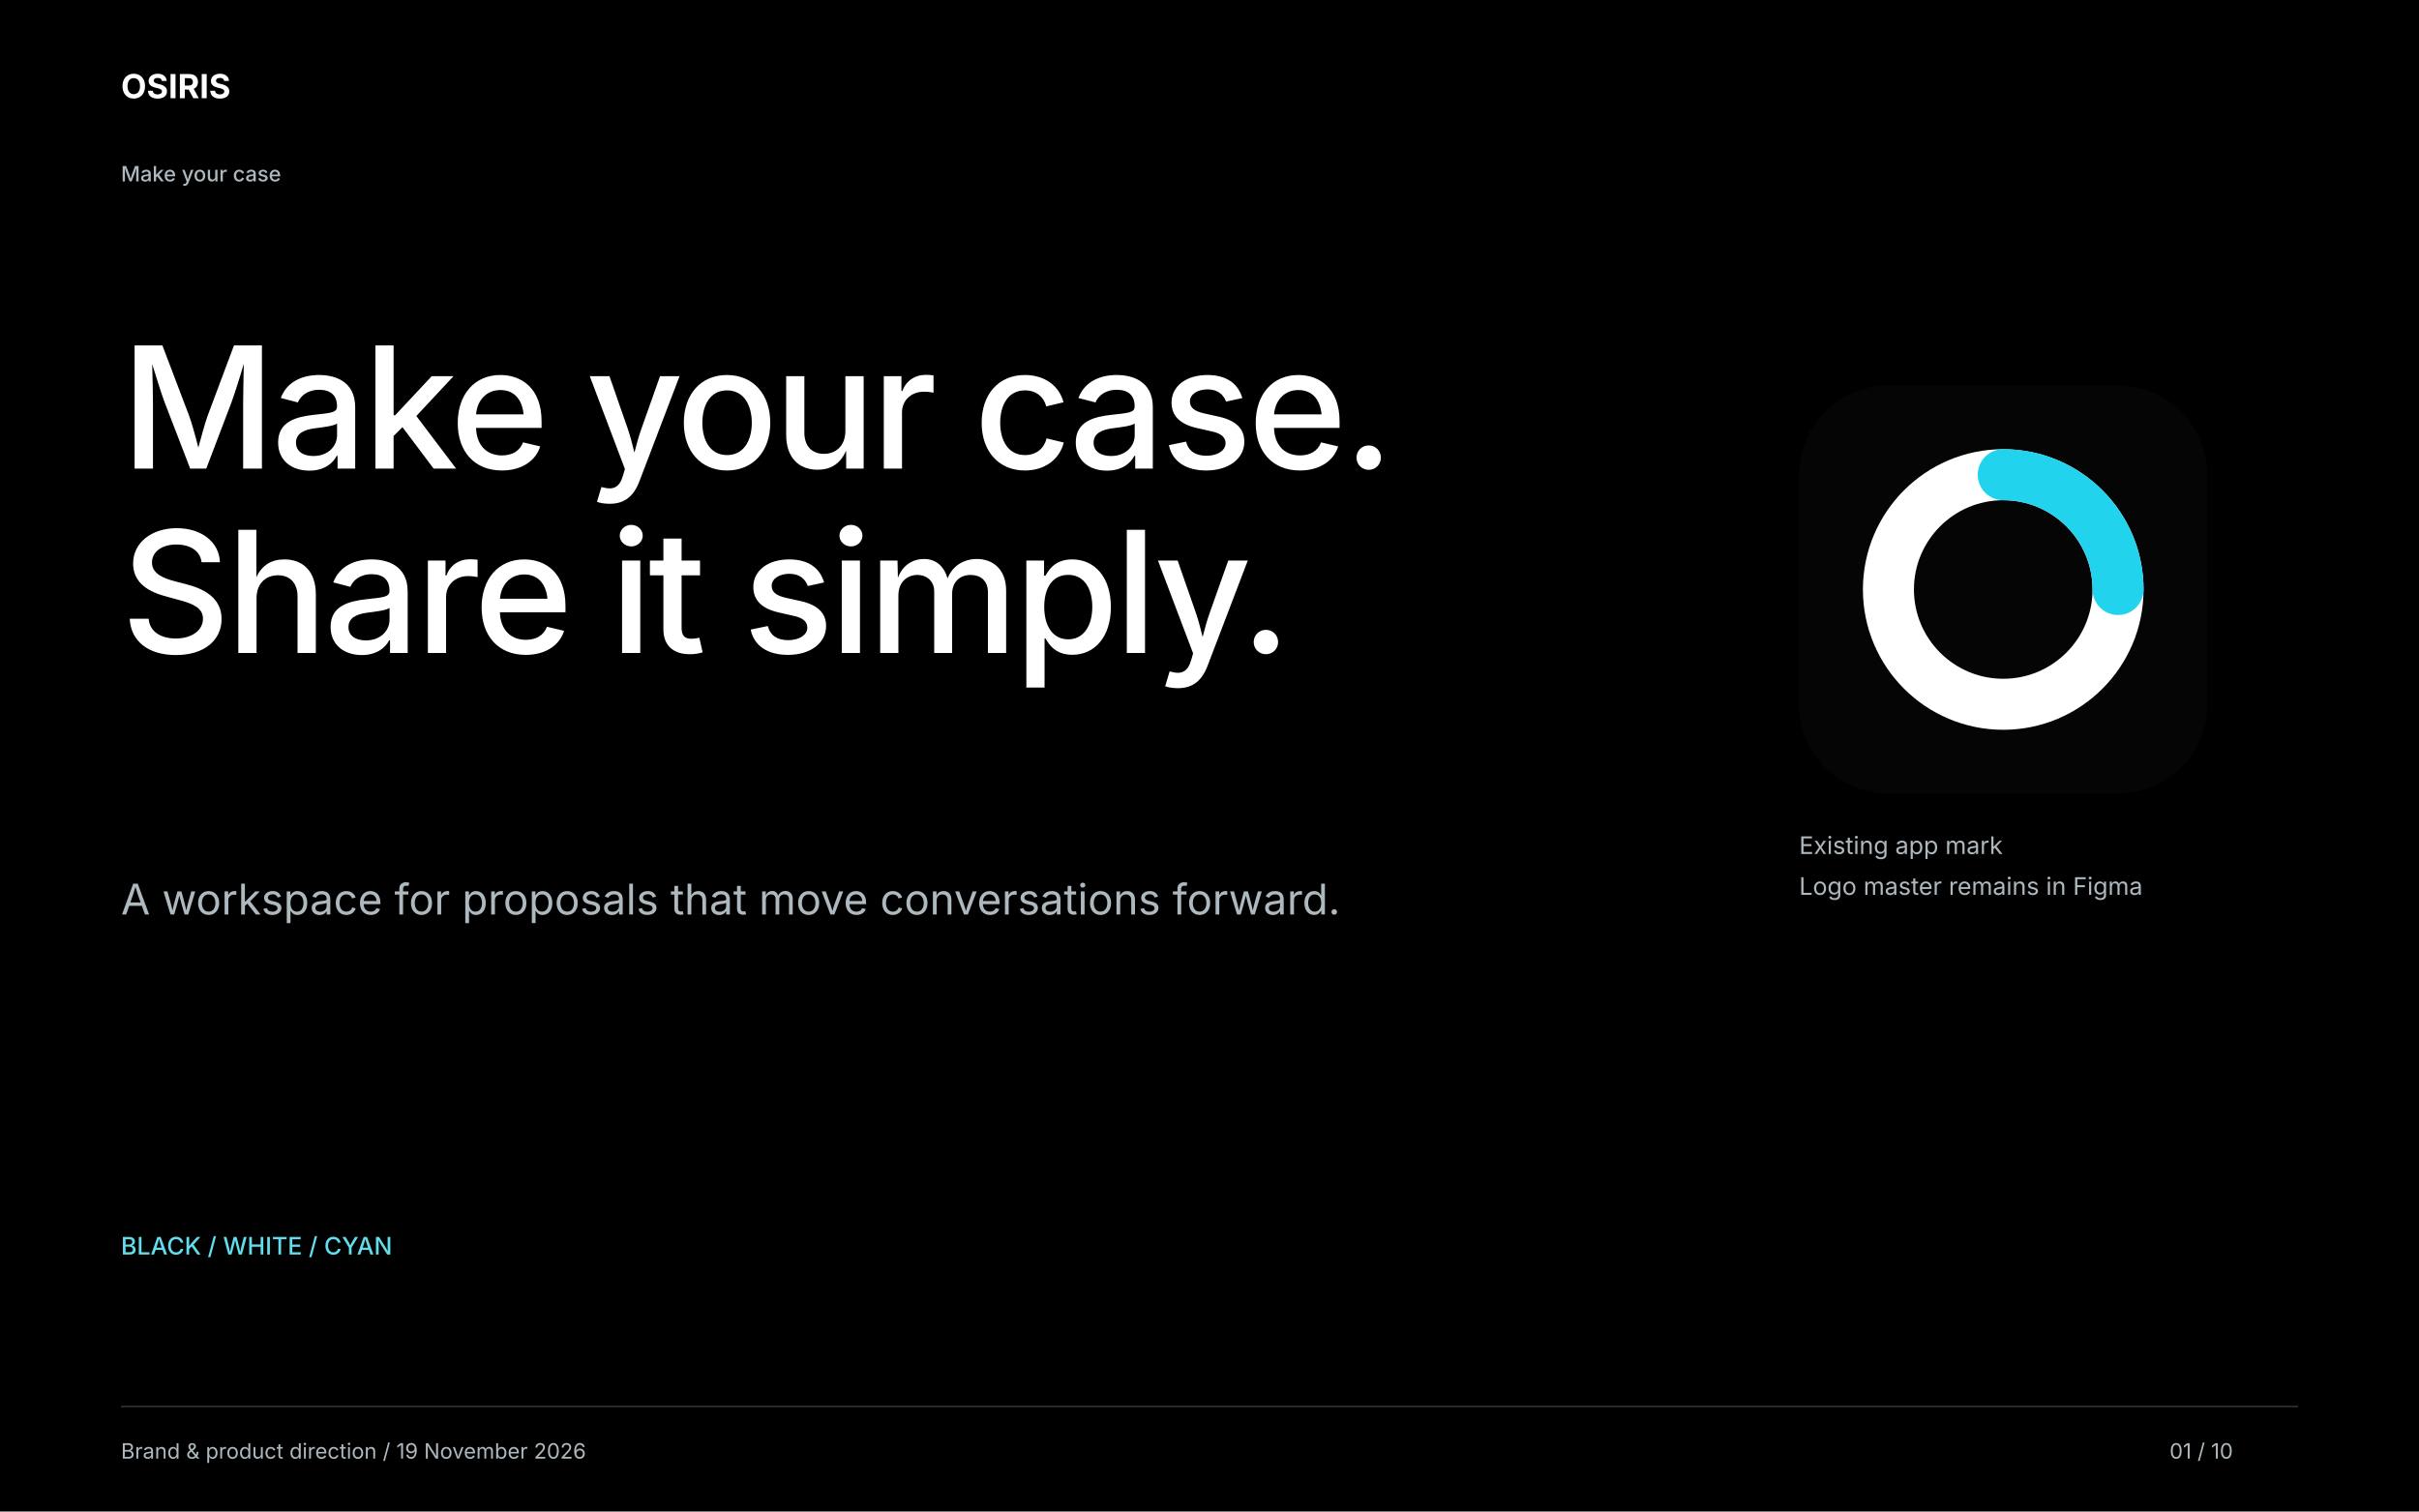
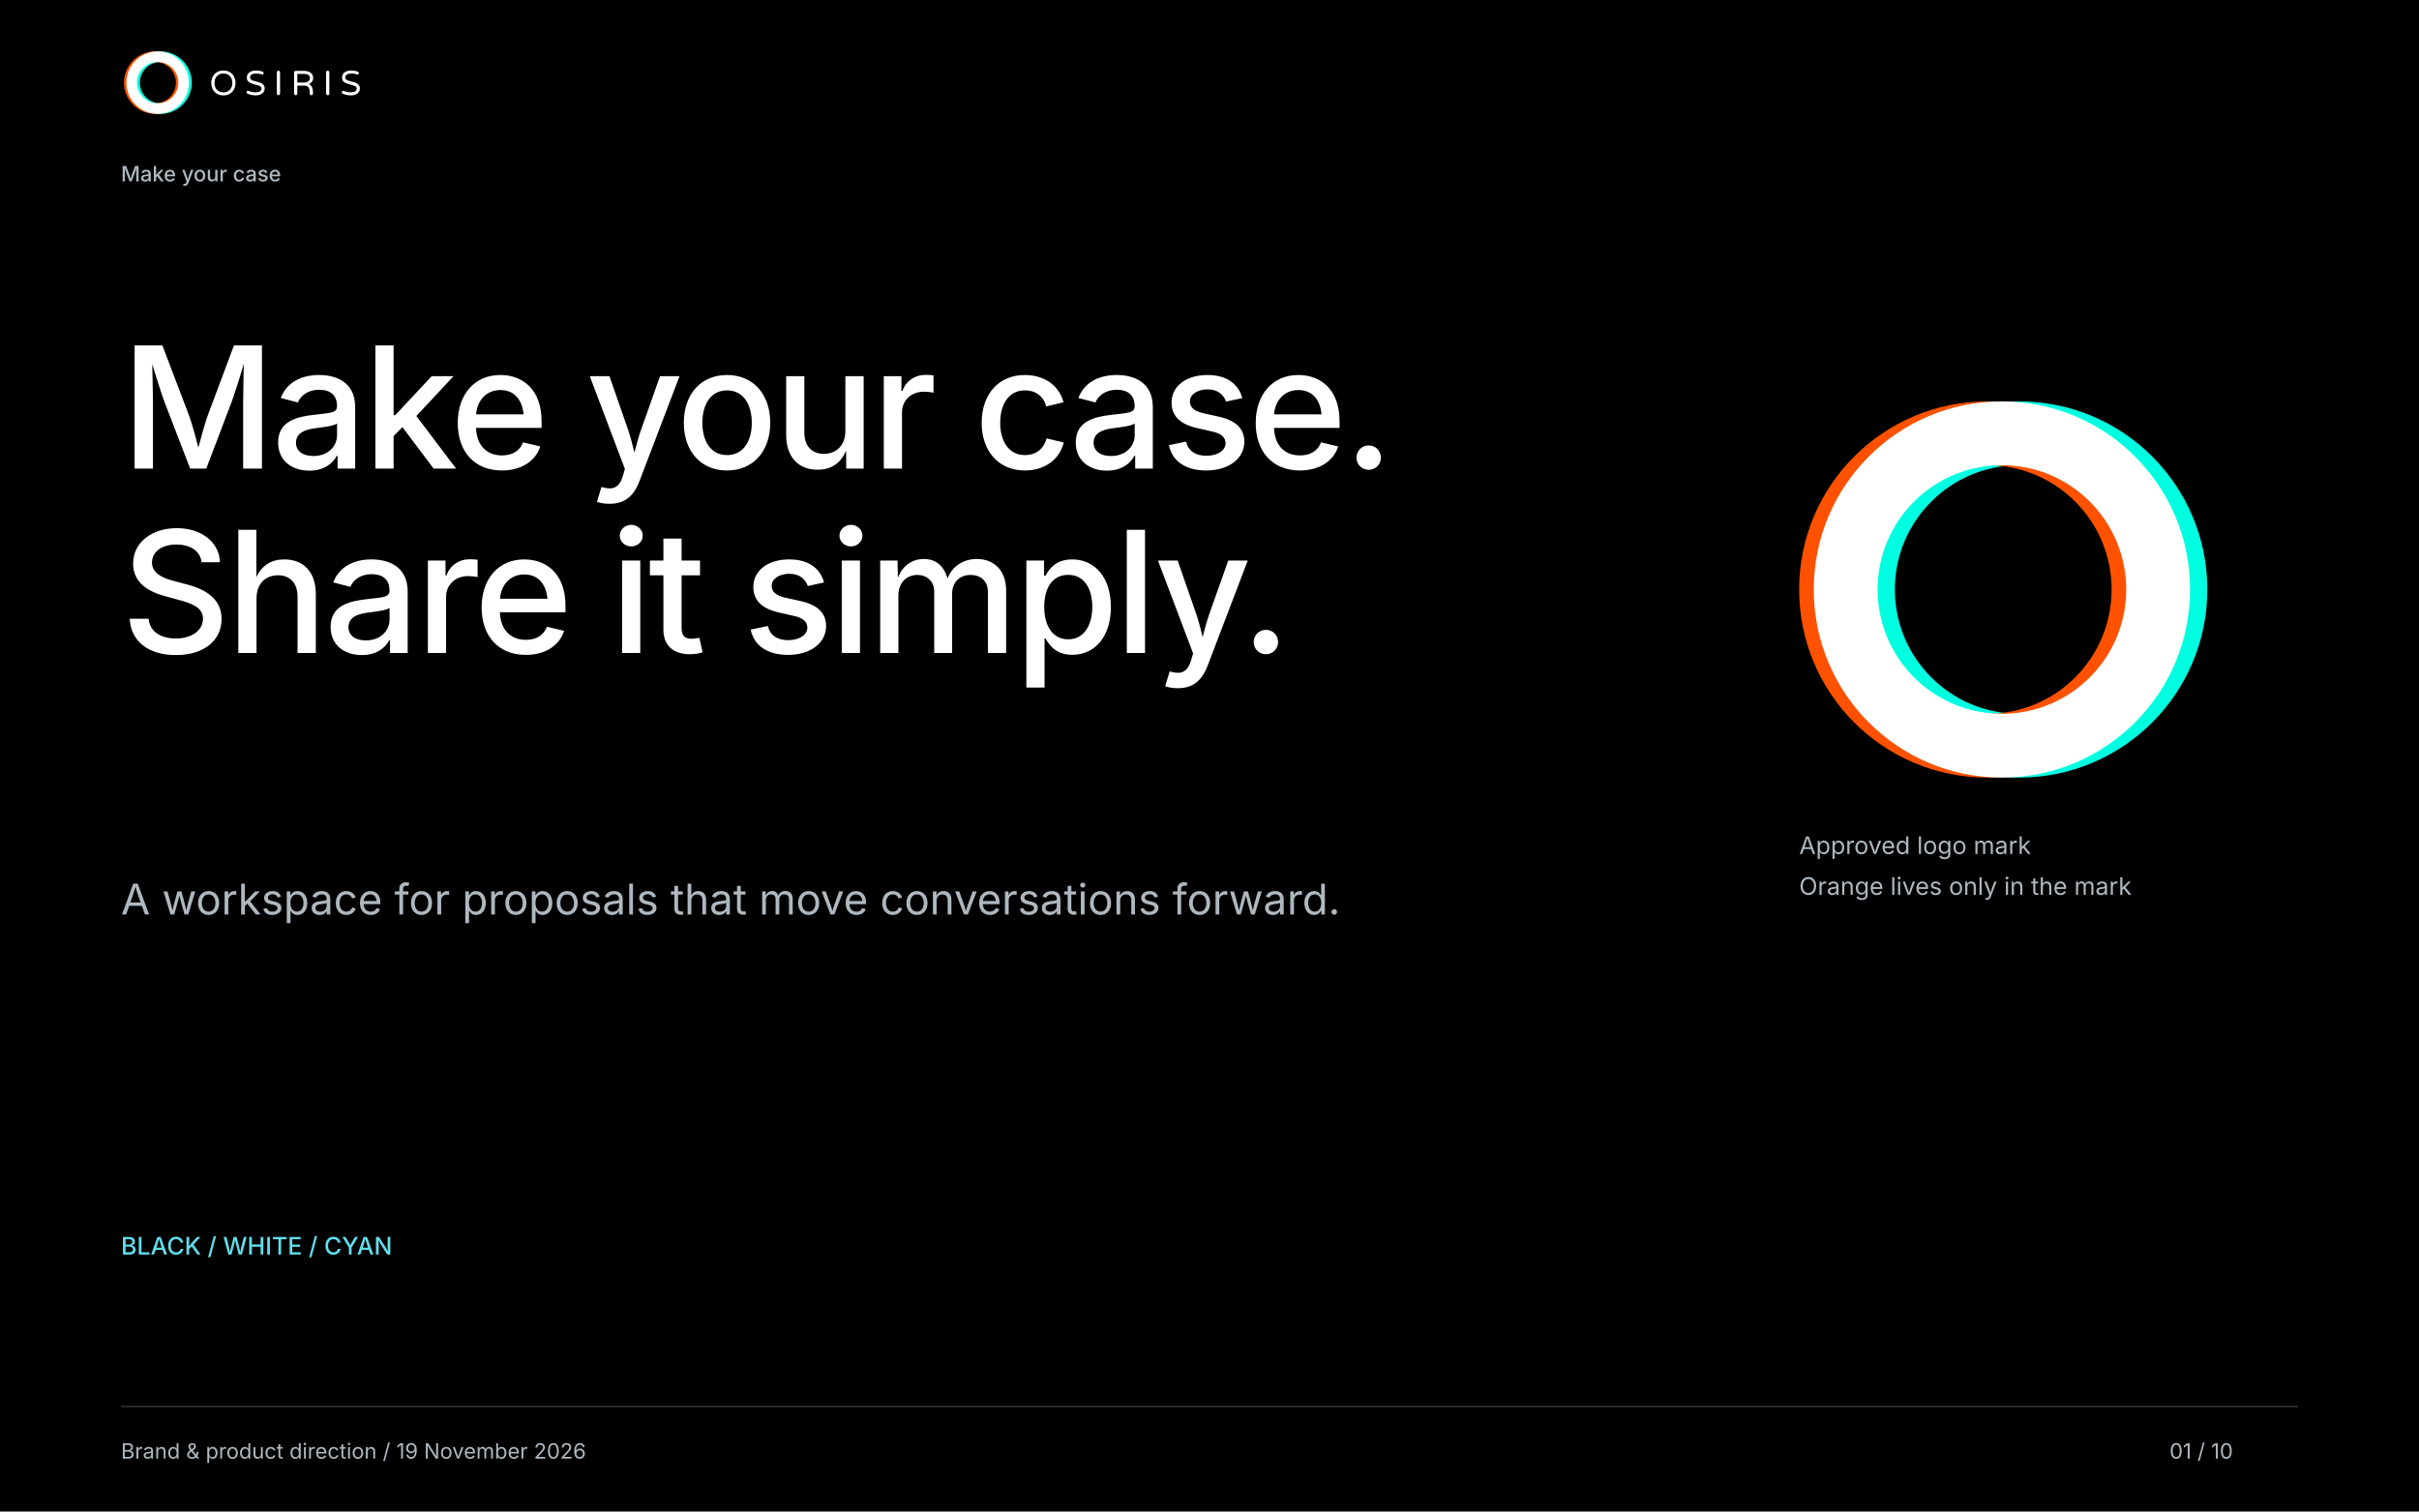
<svg xmlns="http://www.w3.org/2000/svg" width="1600" height="1000" viewBox="0 0 1600 1000">
  <rect x="0" y="0" width="1600" height="1000" rx="0" fill="#000000" stroke="none" />
-   <text x="80" y="65" fill="#FFFFFF" font-family="Inter,Arial,sans-serif" font-size="22" font-weight="650" letter-spacing="0">OSIRIS</text>
+   <rect x="72" y="25" width="180" height="58" rx="4" fill="#000000" stroke="none" />
+   <svg x="82" y="34" width="160" height="41.352" viewBox="0 0 1095 283">
+     <path d="M165.5 0C243.648 0 307 63.352 307 141.5C307 219.648 243.648 283 165.5 283C87.352 283 24 219.648 24 141.5C24 63.352 87.352 0 165.5 0ZM165.5 48C113.861 48 72 89.861 72 141.5C72 193.139 113.861 235 165.5 235C217.139 235 259 193.139 259 141.5C259 89.861 217.139 48 165.5 48Z" fill="#00FFE1" />
+     <path d="M141.5 0C219.648 0 283 63.352 283 141.5C283 219.648 219.648 283 141.5 283C63.352 283 0 219.648 0 141.5C0 63.352 63.352 0 141.5 0ZM141.5 48C89.861 48 48 89.861 48 141.5C48 193.139 89.861 235 141.5 235C193.139 235 235 193.139 235 141.5C235 89.861 193.139 48 141.5 48Z" fill="#FF5100" />
+     <path d="M450.016 199.12C439.35 199.12 429.75 196.72 421.216 191.92C413.003 187.12 406.656 180.507 402.176 172.08C397.696 163.547 395.35 153.787 395.136 142.8C395.243 137.467 395.83 132.347 396.896 127.44C398.07 122.533 399.83 118 402.176 113.84C406.55 105.307 412.896 98.64 421.216 93.84C429.536 89.04 439.136 86.64 450.016 86.64C461.11 86.64 470.763 89.04 478.976 93.84C487.19 98.533 493.536 105.147 498.016 113.68C502.496 122.213 504.843 131.92 505.056 142.8C504.843 153.787 502.496 163.44 498.016 171.76C493.536 180.293 487.136 187.013 478.816 191.92C470.603 196.72 461.003 199.12 450.016 199.12ZM450.016 185.52C458.443 185.52 465.643 183.653 471.616 179.92C477.59 176.187 482.23 171.173 485.536 164.88C488.843 158.48 490.496 151.12 490.496 142.8C490.496 134.587 488.896 127.28 485.696 120.88C482.39 114.267 477.643 109.2 471.456 105.68C465.376 102.053 458.23 100.24 450.016 100.24C441.483 100.24 434.336 102.107 428.576 105.84C422.603 109.467 417.963 114.48 414.656 120.88C411.35 127.28 409.696 134.587 409.696 142.8C409.696 151.12 411.296 158.427 414.496 164.72C417.803 171.333 422.496 176.453 428.576 180.08C434.763 183.707 441.91 185.52 450.016 185.52ZM596.731 199.12C583.505 199.12 571.078 196.613 559.451 191.6C558.278 191.067 557.211 190.213 556.251 189.04C555.398 187.76 554.971 186.427 554.971 185.04C554.971 183.12 555.558 181.52 556.731 180.24C558.011 178.96 559.611 178.32 561.531 178.32C562.705 178.32 563.665 178.533 564.411 178.96C569.211 180.987 574.171 182.587 579.291 183.76C584.411 184.827 589.745 185.36 595.291 185.36C613.425 185.36 622.491 179.387 622.491 167.44C622.491 164.24 621.318 161.733 618.971 159.92C616.731 157.787 613.851 156.133 610.331 154.96C606.918 153.787 602.065 152.347 595.771 150.64C591.505 149.467 587.665 148.4 584.251 147.44C580.838 146.373 577.851 145.307 575.291 144.24C562.491 139.333 556.091 130.853 556.091 118.8C556.091 115.813 556.465 112.933 557.211 110.16C557.958 107.387 559.131 104.773 560.731 102.32C564.038 97.307 568.838 93.467 575.131 90.8C581.425 88.027 588.625 86.64 596.731 86.64C602.385 86.64 607.825 87.067 613.051 87.92C618.278 88.667 623.185 89.947 627.771 91.76C630.758 92.933 632.251 95.067 632.251 98.16C632.251 99.76 631.665 101.307 630.491 102.8C629.318 104.187 627.771 104.88 625.851 104.88C625.105 104.88 624.305 104.667 623.451 104.24C619.398 102.747 615.238 101.68 610.971 101.04C606.811 100.4 602.545 100.08 598.171 100.08C590.065 100.08 583.398 101.627 578.171 104.72C573.051 107.813 570.491 112.133 570.491 117.68C570.491 121.413 571.771 124.4 574.331 126.64C576.785 128.987 579.825 130.8 583.451 132.08C587.078 133.36 592.038 134.747 598.331 136.24C606.758 138.373 613.425 140.347 618.331 142.16C623.451 144.187 627.825 147.28 631.451 151.44C635.078 155.6 636.891 161.253 636.891 168.4C636.891 174.267 635.185 179.547 631.771 184.24C628.358 189.04 623.558 192.72 617.371 195.28C611.291 197.84 604.411 199.12 596.731 199.12ZM699.221 198.32C697.195 198.32 695.488 197.627 694.101 196.24C692.715 194.747 692.021 193.04 692.021 191.12V94.64C692.021 92.72 692.715 91.013 694.101 89.52C695.488 88.027 697.195 87.28 699.221 87.28C701.141 87.28 702.848 88.027 704.341 89.52C705.835 91.013 706.581 92.72 706.581 94.64V191.12C706.581 193.147 705.835 194.853 704.341 196.24C702.848 197.627 701.141 198.32 699.221 198.32ZM777.352 198.32C775.326 198.32 773.619 197.627 772.232 196.24C770.846 194.747 770.152 193.04 770.152 191.12V95.44C770.152 93.52 770.846 91.813 772.232 90.32C773.619 88.827 775.326 88.08 777.352 88.08H813.672C827.859 88.08 838.526 91.067 845.672 97.04C852.819 102.907 856.392 110.587 856.392 120.08C856.392 126.267 854.686 131.92 851.272 137.04C847.859 142.16 842.846 145.893 836.232 148.24C841.246 149.627 845.139 152.293 847.913 156.24C850.686 160.08 852.606 164.507 853.672 169.52C854.846 174.427 855.432 179.227 855.432 183.92V191.12C855.432 193.04 854.686 194.747 853.193 196.24C851.806 197.627 850.152 198.32 848.232 198.32C846.099 198.32 844.339 197.68 842.952 196.4C841.566 195.013 840.872 193.253 840.872 191.12V186.48C840.872 181.253 840.392 176.4 839.432 171.92C838.579 167.547 836.392 163.653 832.872 160.24C829.459 156.72 824.126 154.96 816.872 154.96H784.712V191.12C784.712 193.147 783.966 194.853 782.472 196.24C780.979 197.627 779.272 198.32 777.352 198.32ZM784.712 141.2H812.712C821.886 141.2 829.033 139.44 834.152 135.92C839.272 132.293 841.832 127.333 841.832 121.04C841.832 114.747 839.592 110 835.112 106.8C830.632 103.493 822.899 101.84 811.912 101.84H786.473C785.299 101.84 784.712 102.48 784.712 103.76V141.2ZM922.203 198.32C920.176 198.32 918.469 197.627 917.083 196.24C915.696 194.747 915.003 193.04 915.003 191.12V94.64C915.003 92.72 915.696 91.013 917.083 89.52C918.469 88.027 920.176 87.28 922.203 87.28C924.122 87.28 925.829 88.027 927.323 89.52C928.816 91.013 929.562 92.72 929.562 94.64V191.12C929.562 193.147 928.816 194.853 927.323 196.24C925.829 197.627 924.122 198.32 922.203 198.32ZM1027.69 199.12C1014.47 199.12 1002.04 196.613 990.414 191.6C989.24 191.067 988.174 190.213 987.214 189.04C986.36 187.76 985.934 186.427 985.934 185.04C985.934 183.12 986.52 181.52 987.694 180.24C988.974 178.96 990.574 178.32 992.494 178.32C993.667 178.32 994.627 178.533 995.374 178.96C1000.17 180.987 1005.13 182.587 1010.25 183.76C1015.37 184.827 1020.71 185.36 1026.25 185.36C1044.39 185.36 1053.45 179.387 1053.45 167.44C1053.45 164.24 1052.28 161.733 1049.93 159.92C1047.69 157.787 1044.81 156.133 1041.29 154.96C1037.88 153.787 1033.03 152.347 1026.73 150.64C1022.47 149.467 1018.63 148.4 1015.21 147.44C1011.8 146.373 1008.81 145.307 1006.25 144.24C993.454 139.333 987.054 130.853 987.054 118.8C987.054 115.813 987.427 112.933 988.174 110.16C988.92 107.387 990.094 104.773 991.694 102.32C995 97.307 999.8 93.467 1006.09 90.8C1012.39 88.027 1019.59 86.64 1027.69 86.64C1033.35 86.64 1038.79 87.067 1044.01 87.92C1049.24 88.667 1054.15 89.947 1058.73 91.76C1061.72 92.933 1063.21 95.067 1063.21 98.16C1063.21 99.76 1062.63 101.307 1061.45 102.8C1060.28 104.187 1058.73 104.88 1056.81 104.88C1056.07 104.88 1055.27 104.667 1054.41 104.24C1050.36 102.747 1046.2 101.68 1041.93 101.04C1037.77 100.4 1033.51 100.08 1029.13 100.08C1021.03 100.08 1014.36 101.627 1009.13 104.72C1004.01 107.813 1001.45 112.133 1001.45 117.68C1001.45 121.413 1002.73 124.4 1005.29 126.64C1007.75 128.987 1010.79 130.8 1014.41 132.08C1018.04 133.36 1023 134.747 1029.29 136.24C1037.72 138.373 1044.39 140.347 1049.29 142.16C1054.41 144.187 1058.79 147.28 1062.41 151.44C1066.04 155.6 1067.85 161.253 1067.85 168.4C1067.85 174.267 1066.15 179.547 1062.73 184.24C1059.32 189.04 1054.52 192.72 1048.33 195.28C1042.25 197.84 1035.37 199.12 1027.69 199.12Z" fill="white" />
+     <path d="M152.5 0C230.648 0 294 63.352 294 141.5C294 219.648 230.648 283 152.5 283C74.352 283 11 219.648 11 141.5C11 63.352 74.352 0 152.5 0ZM152.5 48C100.861 48 59 89.861 59 141.5C59 193.139 100.861 235 152.5 235C204.139 235 246 193.139 246 141.5C246 89.861 204.139 48 152.5 48Z" fill="white" />
+   </svg>
  <text x="80" y="120" fill="#AEB8BF" font-family="Inter,Arial,sans-serif" font-size="14" font-weight="500" letter-spacing="0">Make your case</text>
  <rect x="80" y="930" width="1440" height="1" rx="0" fill="#30363B" stroke="none" />
  <text x="80" y="965" fill="#AEB8BF" font-family="Inter,Arial,sans-serif" font-size="14" font-weight="400" letter-spacing="0">Brand &amp; product direction / 19 November 2026</text>
  <text x="1435" y="965" fill="#AEB8BF" font-family="Inter,Arial,sans-serif" font-size="14" font-weight="400" letter-spacing="0">01 / 10</text>
  <text x="80" y="310" fill="#FFFFFF" font-family="Inter,Arial,sans-serif" font-size="112" font-weight="550" letter-spacing="-2.8">Make your case.</text>
  <text x="80" y="432" fill="#FFFFFF" font-family="Inter,Arial,sans-serif" font-size="112" font-weight="550" letter-spacing="-2.8">Share it simply.</text>
  <text x="80" y="605" fill="#AEB8BF" font-family="Inter,Arial,sans-serif" font-size="28" font-weight="400" letter-spacing="0">A workspace for proposals that move conversations forward.</text>
  <text x="80" y="830" fill="#62DDEB" font-family="Inter,Arial,sans-serif" font-size="16" font-weight="550" letter-spacing="0">BLACK / WHITE / CYAN</text>
-   <g transform="translate(1190,255) scale(4.21875)">
-     <rect width="64" height="64" rx="14" fill="#050505" />
-     <circle cx="32" cy="32" r="18" fill="none" stroke="white" stroke-width="8" />
-     <path d="M32 14a18 18 0 0 1 18 18" fill="none" stroke="#22d3ee" stroke-width="8" stroke-linecap="round" />
-   </g>
-   <text x="1190" y="565" fill="#AEB8BF" font-family="Inter,Arial,sans-serif" font-size="16" font-weight="400" letter-spacing="0">Existing app mark</text>
-   <text x="1190" y="592" fill="#AEB8BF" font-family="Inter,Arial,sans-serif" font-size="16" font-weight="400" letter-spacing="0">Logo master remains in Figma</text>
+   <svg x="1190" y="255" width="270" height="270" viewBox="0 0 307 283">
+     <path d="M165.5 0C243.648 0 307 63.352 307 141.5C307 219.648 243.648 283 165.5 283C87.352 283 24 219.648 24 141.5C24 63.352 87.352 0 165.5 0ZM165.5 48C113.861 48 72 89.861 72 141.5C72 193.139 113.861 235 165.5 235C217.139 235 259 193.139 259 141.5C259 89.861 217.139 48 165.5 48Z" fill="#00FFE1" />
+     <path d="M141.5 0C219.648 0 283 63.352 283 141.5C283 219.648 219.648 283 141.5 283C63.352 283 0 219.648 0 141.5C0 63.352 63.352 0 141.5 0ZM141.5 48C89.861 48 48 89.861 48 141.5C48 193.139 89.861 235 141.5 235C193.139 235 235 193.139 235 141.5C235 89.861 193.139 48 141.5 48Z" fill="#FF5100" />
+     <path d="M152.5 0C230.648 0 294 63.352 294 141.5C294 219.648 230.648 283 152.5 283C74.352 283 11 219.648 11 141.5C11 63.352 74.352 0 152.5 0ZM152.5 48C100.861 48 59 89.861 59 141.5C59 193.139 100.861 235 152.5 235C204.139 235 246 193.139 246 141.5C246 89.861 204.139 48 152.5 48Z" fill="white" />
+   </svg>
+   <text x="1190" y="565" fill="#AEB8BF" font-family="Inter,Arial,sans-serif" font-size="16" font-weight="400" letter-spacing="0">Approved logo mark</text>
+   <text x="1190" y="592" fill="#AEB8BF" font-family="Inter,Arial,sans-serif" font-size="16" font-weight="400" letter-spacing="0">Orange lives only in the mark</text>
</svg>
